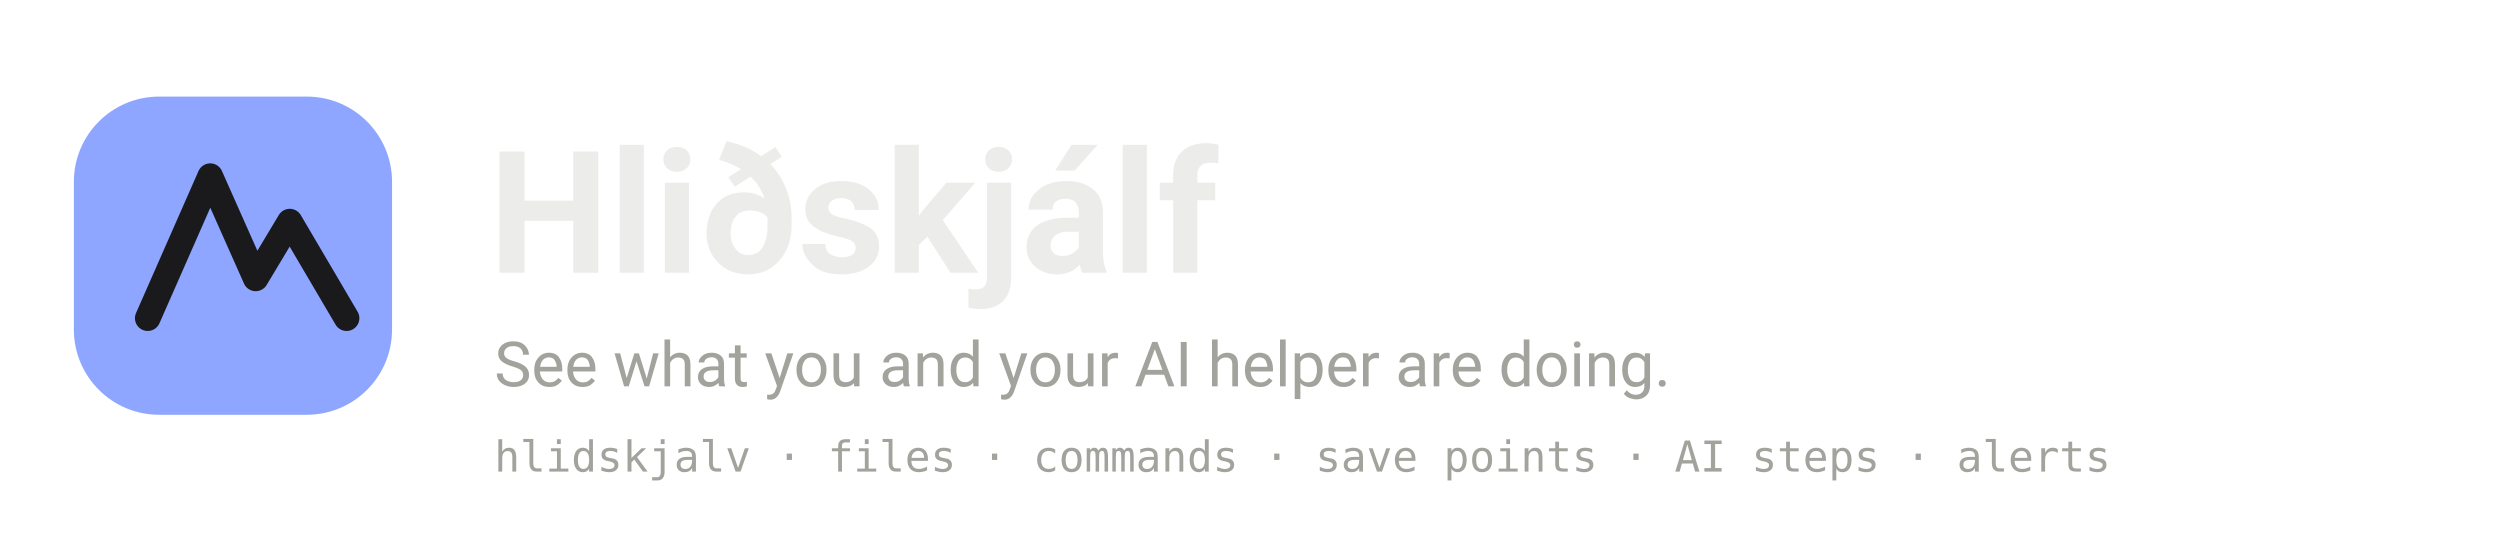
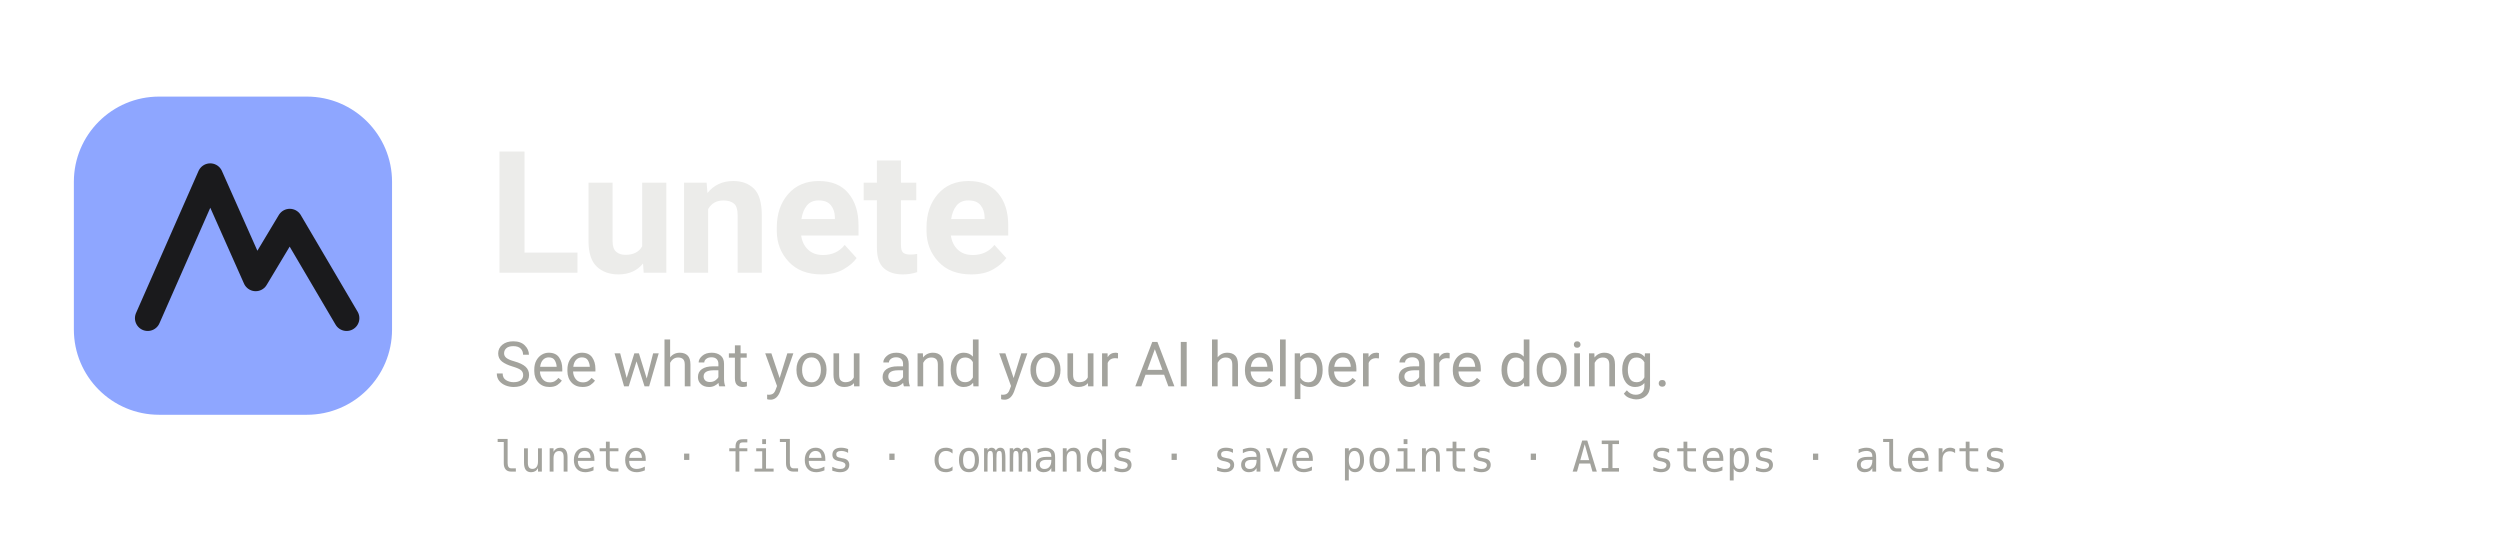
- <svg xmlns="http://www.w3.org/2000/svg" viewBox="0 0 880 190" width="880" height="190" role="img" aria-label="Hlidskjalv: see what you and your AI helper are doing">
+ <svg xmlns="http://www.w3.org/2000/svg" viewBox="0 0 880 190" width="880" height="190" role="img" aria-label="Lunete: see what you and your AI helper are doing">
  <rect x="26" y="34" width="112" height="112" rx="30" fill="#8ea6ff" />
  <path d="M52 112 L74 62 L90 98 L102 78 L122 112" fill="none" stroke="#1a1a1c" stroke-width="9" stroke-linecap="round" stroke-linejoin="round" />
-   <text x="172" y="96" font-family="ui-sans-serif, system-ui, -apple-system, 'Segoe UI', Roboto, 'Helvetica Neue', Arial, sans-serif" font-size="60" font-weight="700" fill="#ececea">Hliðskjálf</text>
+   <text x="172" y="96" font-family="ui-sans-serif, system-ui, -apple-system, 'Segoe UI', Roboto, 'Helvetica Neue', Arial, sans-serif" font-size="60" font-weight="700" fill="#ececea">Lunete</text>
  <text x="174" y="136" font-family="ui-sans-serif, system-ui, -apple-system, 'Segoe UI', Roboto, 'Helvetica Neue', Arial, sans-serif" font-size="22" fill="#a3a39d">See what you and your AI helper are doing.</text>
-   <text x="174" y="166" font-family="ui-monospace, SFMono-Regular, Menlo, Consolas, monospace" font-size="15" fill="#a3a39d">hlidskjalv  ·  files · commands · save points · AI steps · alerts</text>
+   <text x="174" y="166" font-family="ui-monospace, SFMono-Regular, Menlo, Consolas, monospace" font-size="15" fill="#a3a39d">lunete  ·  files · commands · save points · AI steps · alerts</text>
</svg>
